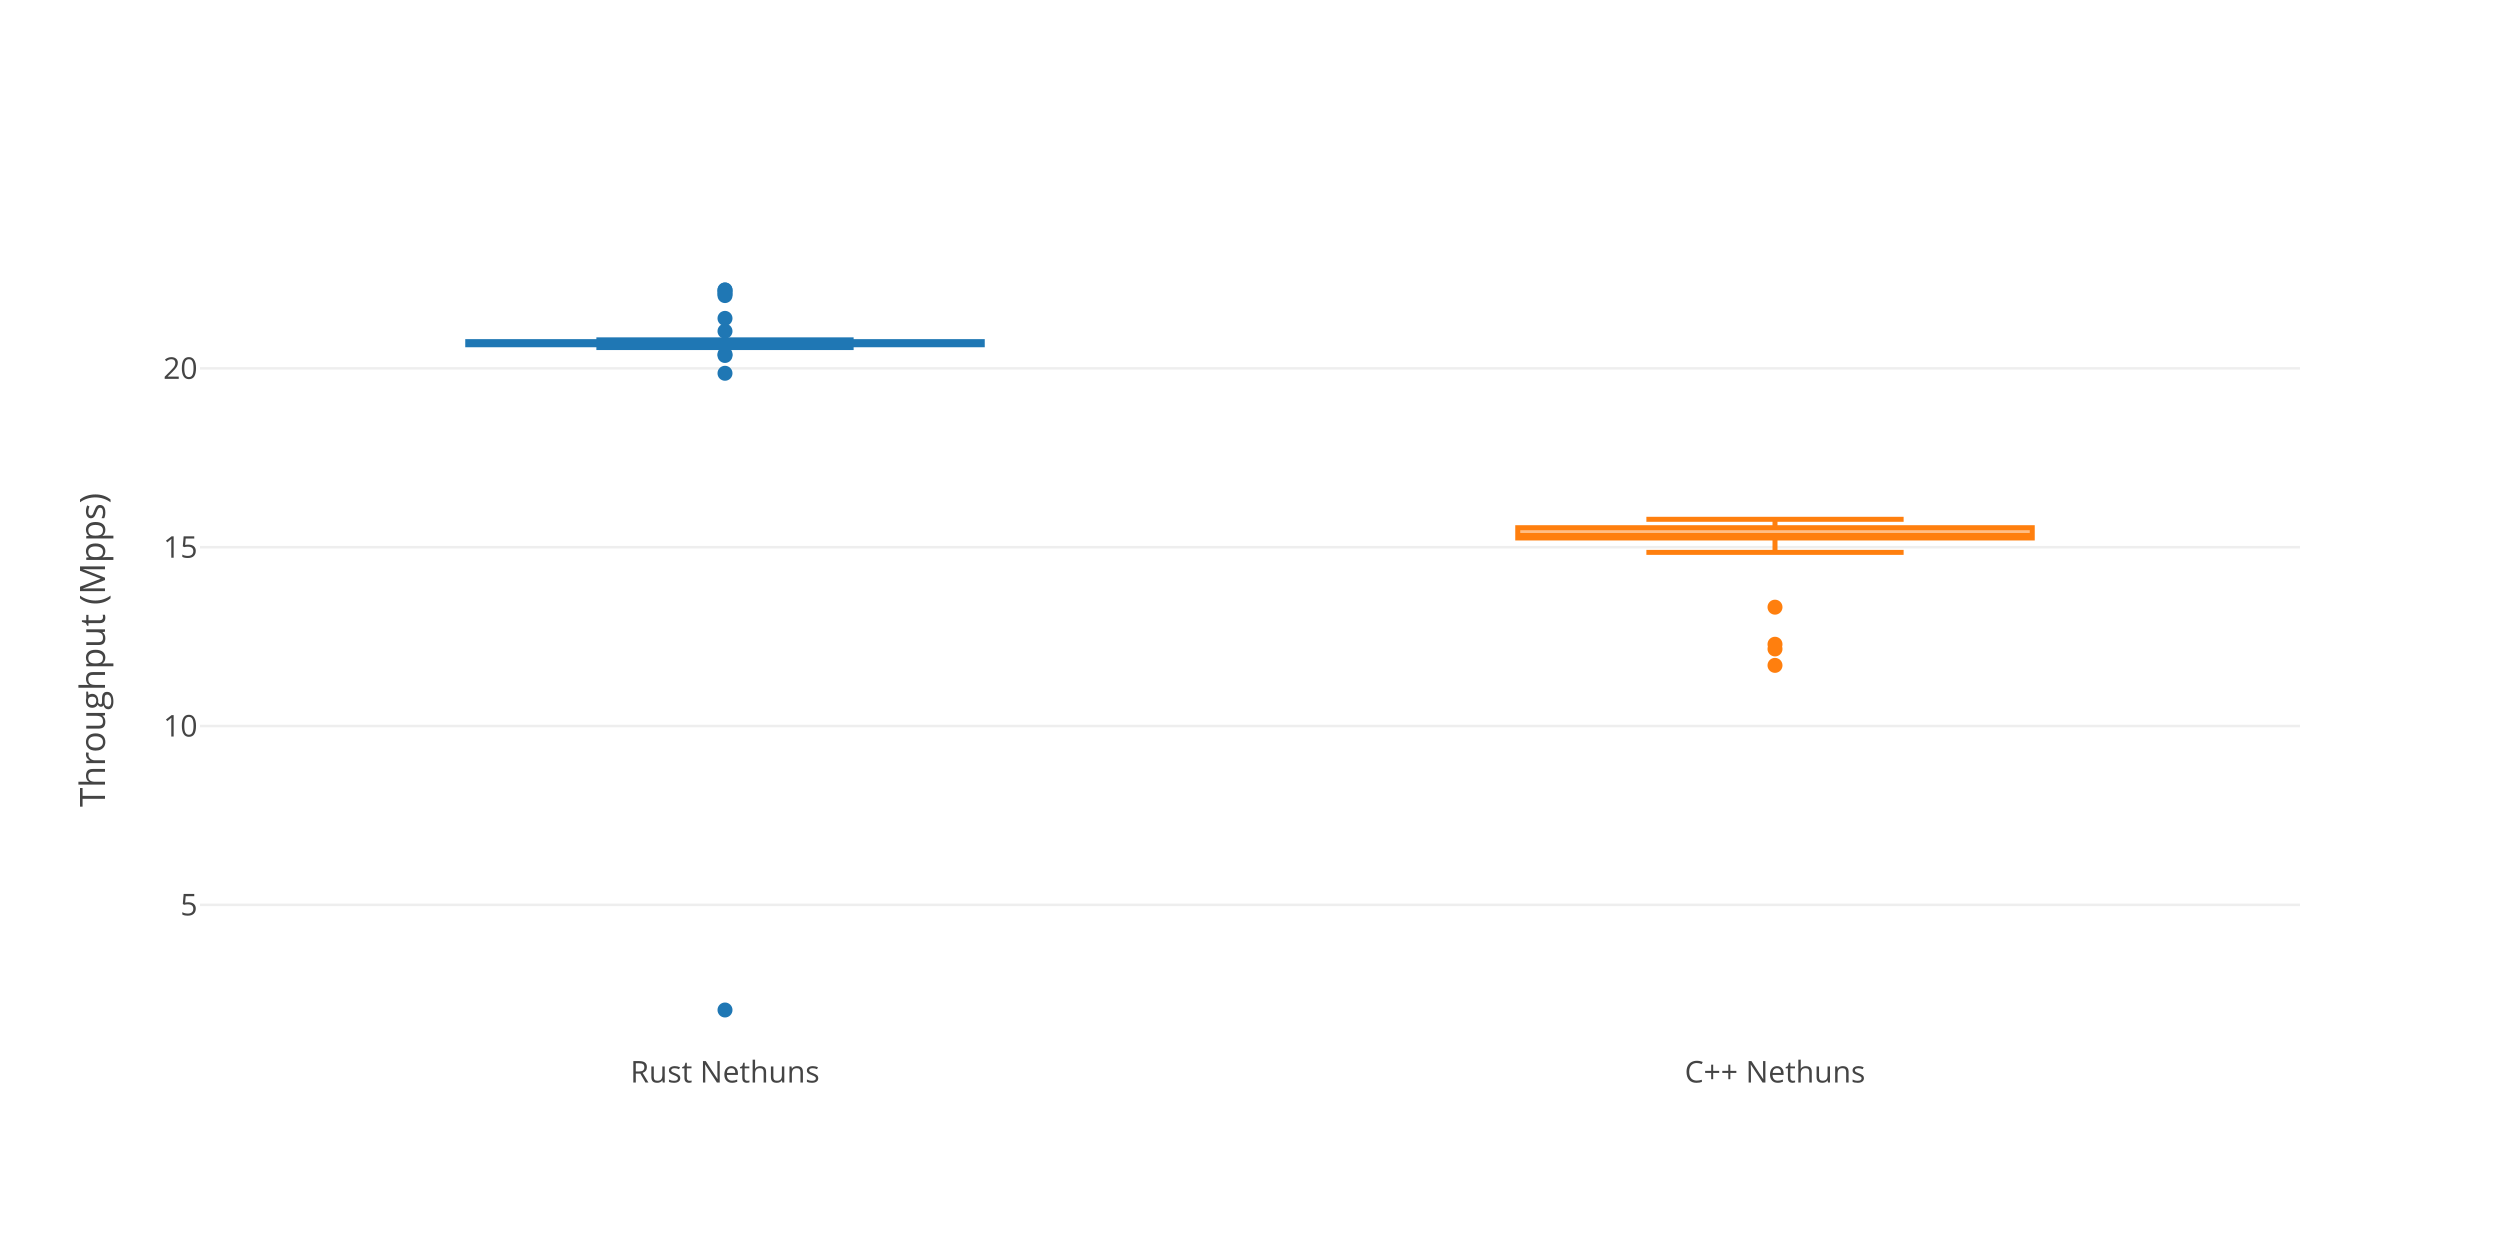
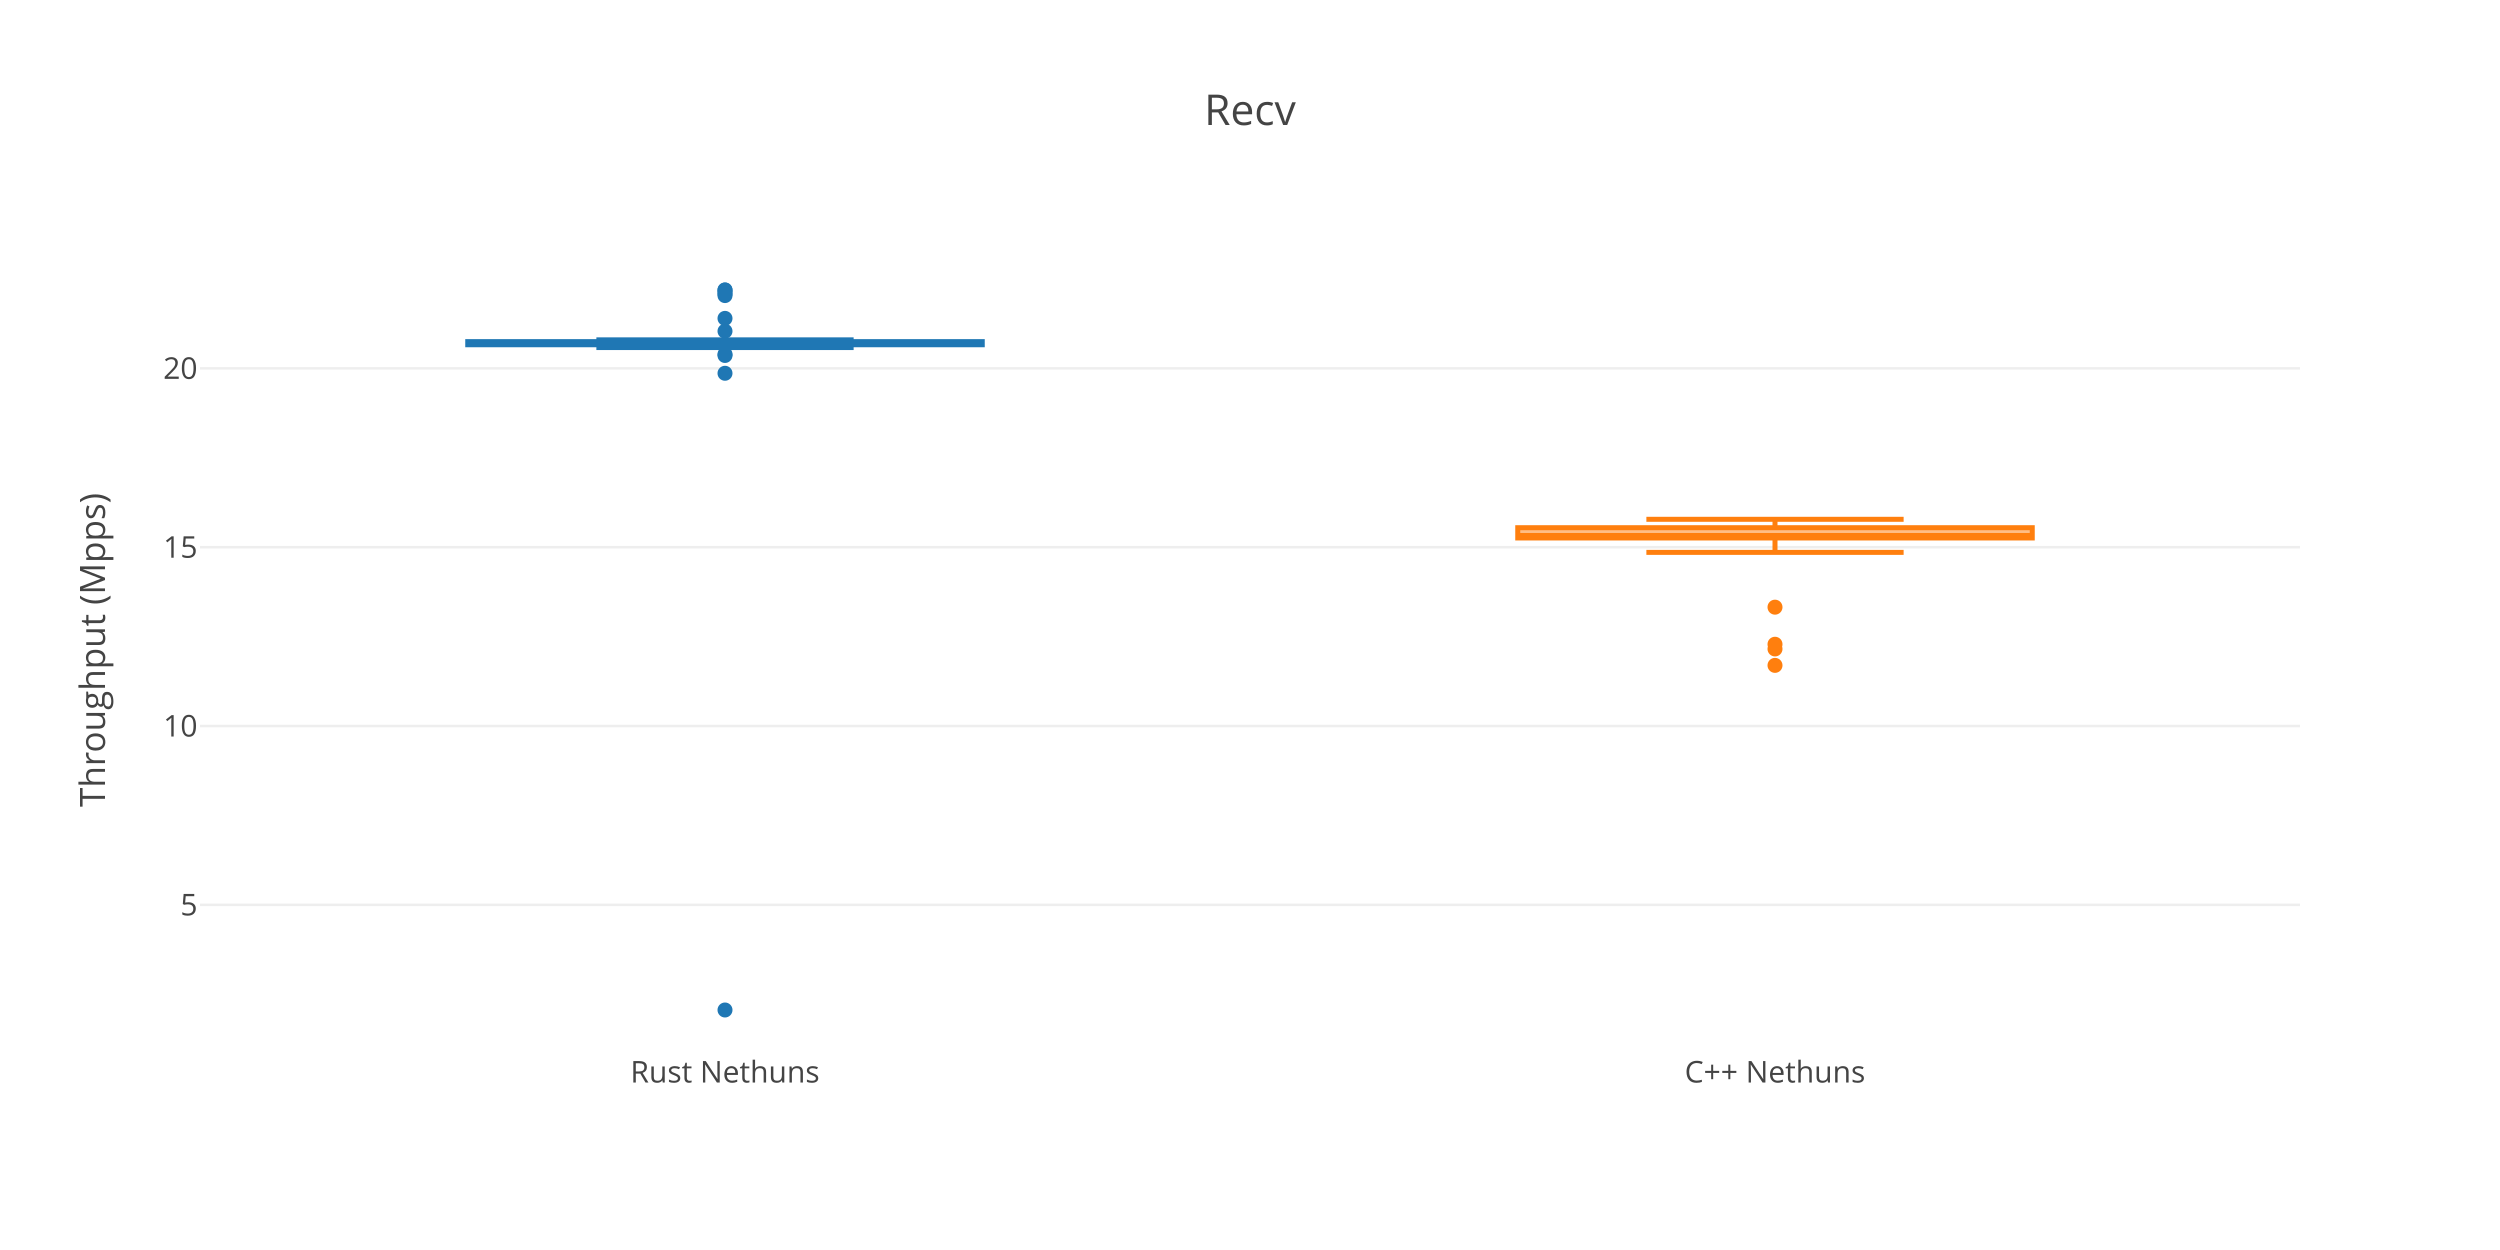
<svg xmlns="http://www.w3.org/2000/svg" class="main-svg" width="1000" height="500" style="" viewBox="0 0 1000 500">
  <rect x="0" y="0" width="1000" height="500" style="fill: rgb(255, 255, 255); fill-opacity: 1;" />
-   <defs id="defs-f4c5e8">
+   <defs id="defs-cd3650">
    <g class="clips">
-       <clipPath id="clipf4c5e8xyplot" class="plotclip">
+       <clipPath id="clipcd3650xyplot" class="plotclip">
        <rect width="840" height="320" />
      </clipPath>
-       <clipPath class="axesclip" id="clipf4c5e8x">
+       <clipPath class="axesclip" id="clipcd3650x">
        <rect x="80" y="0" width="840" height="500" />
      </clipPath>
-       <clipPath class="axesclip" id="clipf4c5e8y">
+       <clipPath class="axesclip" id="clipcd3650y">
        <rect x="0" y="100" width="1000" height="320" />
      </clipPath>
-       <clipPath class="axesclip" id="clipf4c5e8xy">
+       <clipPath class="axesclip" id="clipcd3650xy">
        <rect x="80" y="100" width="840" height="320" />
      </clipPath>
    </g>
    <g class="gradients" />
  </defs>
  <g class="bglayer" />
  <g class="layer-below">
    <g class="imagelayer" />
    <g class="shapelayer" />
  </g>
  <g class="cartesianlayer">
    <g class="subplot xy">
      <g class="layer-subplot">
        <g class="shapelayer" />
        <g class="imagelayer" />
      </g>
      <g class="gridlayer">
        <g class="x" />
        <g class="y">
          <path class="ygrid crisp" transform="translate(0,361.94)" d="M80,0h840" style="stroke: rgb(238, 238, 238); stroke-opacity: 1; stroke-width: 1px;" />
          <path class="ygrid crisp" transform="translate(0,290.41)" d="M80,0h840" style="stroke: rgb(238, 238, 238); stroke-opacity: 1; stroke-width: 1px;" />
          <path class="ygrid crisp" transform="translate(0,218.88)" d="M80,0h840" style="stroke: rgb(238, 238, 238); stroke-opacity: 1; stroke-width: 1px;" />
          <path class="ygrid crisp" transform="translate(0,147.34)" d="M80,0h840" style="stroke: rgb(238, 238, 238); stroke-opacity: 1; stroke-width: 1px;" />
        </g>
      </g>
      <g class="zerolinelayer" />
      <path class="xlines-below" />
      <path class="ylines-below" />
      <g class="overlines-below" />
      <g class="xaxislayer-below" />
      <g class="yaxislayer-below" />
      <g class="overaxes-below" />
-       <g class="plot" transform="translate(80,100)" clip-path="url('#clipf4c5e8xyplot')">
+       <g class="plot" transform="translate(80,100)" clip-path="url('#clipcd3650xyplot')">
        <g class="boxlayer mlayer">
          <g class="trace boxes" style="opacity: 1;">
            <path class="box" d="M107.1,37.44H312.9M107.1,37.9H312.9V36.65H107.1ZM210,37.9V39.02M210,36.65V35.94M158.55,39.02H261.45M158.55,35.94H261.45" style="vector-effect: non-scaling-stroke; stroke-width: 2px; stroke: rgb(31, 119, 180); stroke-opacity: 1; fill: rgb(31, 119, 180); fill-opacity: 0.5;" />
            <g class="points">
              <path class="point" transform="translate(210,304)" d="M3,0A3,3 0 1,1 0,-3A3,3 0 0,1 3,0Z" style="opacity: 1; stroke-width: 0px; fill: rgb(31, 119, 180); fill-opacity: 1;" />
              <path class="point" transform="translate(210,49.31)" d="M3,0A3,3 0 1,1 0,-3A3,3 0 0,1 3,0Z" style="opacity: 1; stroke-width: 0px; fill: rgb(31, 119, 180); fill-opacity: 1;" />
              <path class="point" transform="translate(210,42.19)" d="M3,0A3,3 0 1,1 0,-3A3,3 0 0,1 3,0Z" style="opacity: 1; stroke-width: 0px; fill: rgb(31, 119, 180); fill-opacity: 1;" />
              <path class="point" transform="translate(210,41.69)" d="M3,0A3,3 0 1,1 0,-3A3,3 0 0,1 3,0Z" style="opacity: 1; stroke-width: 0px; fill: rgb(31, 119, 180); fill-opacity: 1;" />
              <path class="point" transform="translate(210,32.47)" d="M3,0A3,3 0 1,1 0,-3A3,3 0 0,1 3,0Z" style="opacity: 1; stroke-width: 0px; fill: rgb(31, 119, 180); fill-opacity: 1;" />
              <path class="point" transform="translate(210,27.35)" d="M3,0A3,3 0 1,1 0,-3A3,3 0 0,1 3,0Z" style="opacity: 1; stroke-width: 0px; fill: rgb(31, 119, 180); fill-opacity: 1;" />
              <path class="point" transform="translate(210,18.23)" d="M3,0A3,3 0 1,1 0,-3A3,3 0 0,1 3,0Z" style="opacity: 1; stroke-width: 0px; fill: rgb(31, 119, 180); fill-opacity: 1;" />
              <path class="point" transform="translate(210,17.57)" d="M3,0A3,3 0 1,1 0,-3A3,3 0 0,1 3,0Z" style="opacity: 1; stroke-width: 0px; fill: rgb(31, 119, 180); fill-opacity: 1;" />
              <path class="point" transform="translate(210,16.88)" d="M3,0A3,3 0 1,1 0,-3A3,3 0 0,1 3,0Z" style="opacity: 1; stroke-width: 0px; fill: rgb(31, 119, 180); fill-opacity: 1;" />
              <path class="point" transform="translate(210,16)" d="M3,0A3,3 0 1,1 0,-3A3,3 0 0,1 3,0Z" style="opacity: 1; stroke-width: 0px; fill: rgb(31, 119, 180); fill-opacity: 1;" />
              <path class="point" transform="translate(210,16)" d="M3,0A3,3 0 1,1 0,-3A3,3 0 0,1 3,0Z" style="opacity: 1; stroke-width: 0px; fill: rgb(31, 119, 180); fill-opacity: 1;" />
            </g>
          </g>
          <g class="trace boxes" style="opacity: 1;">
            <path class="box" d="M527.1,114.19H732.9M527.1,115.19H732.9V111.08H527.1ZM630,115.19V120.95M630,111.08V107.72M578.55,120.95H681.45M578.55,107.72H681.45" style="vector-effect: non-scaling-stroke; stroke-width: 2px; stroke: rgb(255, 127, 14); stroke-opacity: 1; fill: rgb(255, 127, 14); fill-opacity: 0.5;" />
            <g class="points">
              <path class="point" transform="translate(630,166.15)" d="M3,0A3,3 0 1,1 0,-3A3,3 0 0,1 3,0Z" style="opacity: 1; stroke-width: 0px; fill: rgb(255, 127, 14); fill-opacity: 1;" />
              <path class="point" transform="translate(630,159.58)" d="M3,0A3,3 0 1,1 0,-3A3,3 0 0,1 3,0Z" style="opacity: 1; stroke-width: 0px; fill: rgb(255, 127, 14); fill-opacity: 1;" />
              <path class="point" transform="translate(630,157.7)" d="M3,0A3,3 0 1,1 0,-3A3,3 0 0,1 3,0Z" style="opacity: 1; stroke-width: 0px; fill: rgb(255, 127, 14); fill-opacity: 1;" />
              <path class="point" transform="translate(630,142.87)" d="M3,0A3,3 0 1,1 0,-3A3,3 0 0,1 3,0Z" style="opacity: 1; stroke-width: 0px; fill: rgb(255, 127, 14); fill-opacity: 1;" />
            </g>
          </g>
        </g>
      </g>
      <g class="overplot" />
      <path class="xlines-above crisp" d="M0,0" style="fill: none;" />
      <path class="ylines-above crisp" d="M0,0" style="fill: none;" />
      <g class="overlines-above" />
      <g class="xaxislayer-above">
        <g class="xtick">
          <text text-anchor="middle" x="0" y="433" transform="translate(290,0)" style="font-family: 'Open Sans', verdana, arial, sans-serif; font-size: 12px; fill: rgb(68, 68, 68); fill-opacity: 1; white-space: pre;">Rust Nethuns</text>
        </g>
        <g class="xtick">
          <text text-anchor="middle" x="0" y="433" transform="translate(710,0)" style="font-family: 'Open Sans', verdana, arial, sans-serif; font-size: 12px; fill: rgb(68, 68, 68); fill-opacity: 1; white-space: pre;">C++ Nethuns</text>
        </g>
      </g>
      <g class="yaxislayer-above">
        <g class="ytick">
          <text text-anchor="end" x="79" y="4.2" transform="translate(0,361.94)" style="font-family: 'Open Sans', verdana, arial, sans-serif; font-size: 12px; fill: rgb(68, 68, 68); fill-opacity: 1; white-space: pre;">5</text>
        </g>
        <g class="ytick">
          <text text-anchor="end" x="79" y="4.2" transform="translate(0,290.41)" style="font-family: 'Open Sans', verdana, arial, sans-serif; font-size: 12px; fill: rgb(68, 68, 68); fill-opacity: 1; white-space: pre;">10</text>
        </g>
        <g class="ytick">
          <text text-anchor="end" x="79" y="4.2" transform="translate(0,218.88)" style="font-family: 'Open Sans', verdana, arial, sans-serif; font-size: 12px; fill: rgb(68, 68, 68); fill-opacity: 1; white-space: pre;">15</text>
        </g>
        <g class="ytick">
          <text text-anchor="end" x="79" y="4.2" transform="translate(0,147.34)" style="font-family: 'Open Sans', verdana, arial, sans-serif; font-size: 12px; fill: rgb(68, 68, 68); fill-opacity: 1; white-space: pre;">20</text>
        </g>
      </g>
      <g class="overaxes-above" />
    </g>
  </g>
  <g class="polarlayer" />
  <g class="ternarylayer" />
  <g class="geolayer" />
  <g class="funnelarealayer" />
  <g class="pielayer" />
  <g class="treemaplayer" />
  <g class="sunburstlayer" />
  <g class="glimages" />
-   <defs id="topdefs-f4c5e8">
+   <defs id="topdefs-cd3650">
    <g class="clips" />
  </defs>
  <g class="layer-above">
    <g class="imagelayer" />
    <g class="shapelayer" />
  </g>
  <g class="infolayer">
-     <g class="g-gtitle" />
+     <g class="g-gtitle">
+       <text class="gtitle" x="500" y="50" text-anchor="middle" dy="0em" style="font-family: 'Open Sans', verdana, arial, sans-serif; font-size: 17px; fill: rgb(68, 68, 68); opacity: 1; font-weight: normal; white-space: pre;">Recv</text>
+     </g>
    <g class="g-xtitle" />
    <g class="g-ytitle">
      <text class="ytitle" transform="rotate(-90,42,260)" x="42" y="260" text-anchor="middle" style="font-family: 'Open Sans', verdana, arial, sans-serif; font-size: 14px; fill: rgb(68, 68, 68); opacity: 1; font-weight: normal; white-space: pre;">Throughput (Mpps)</text>
    </g>
  </g>
</svg>
